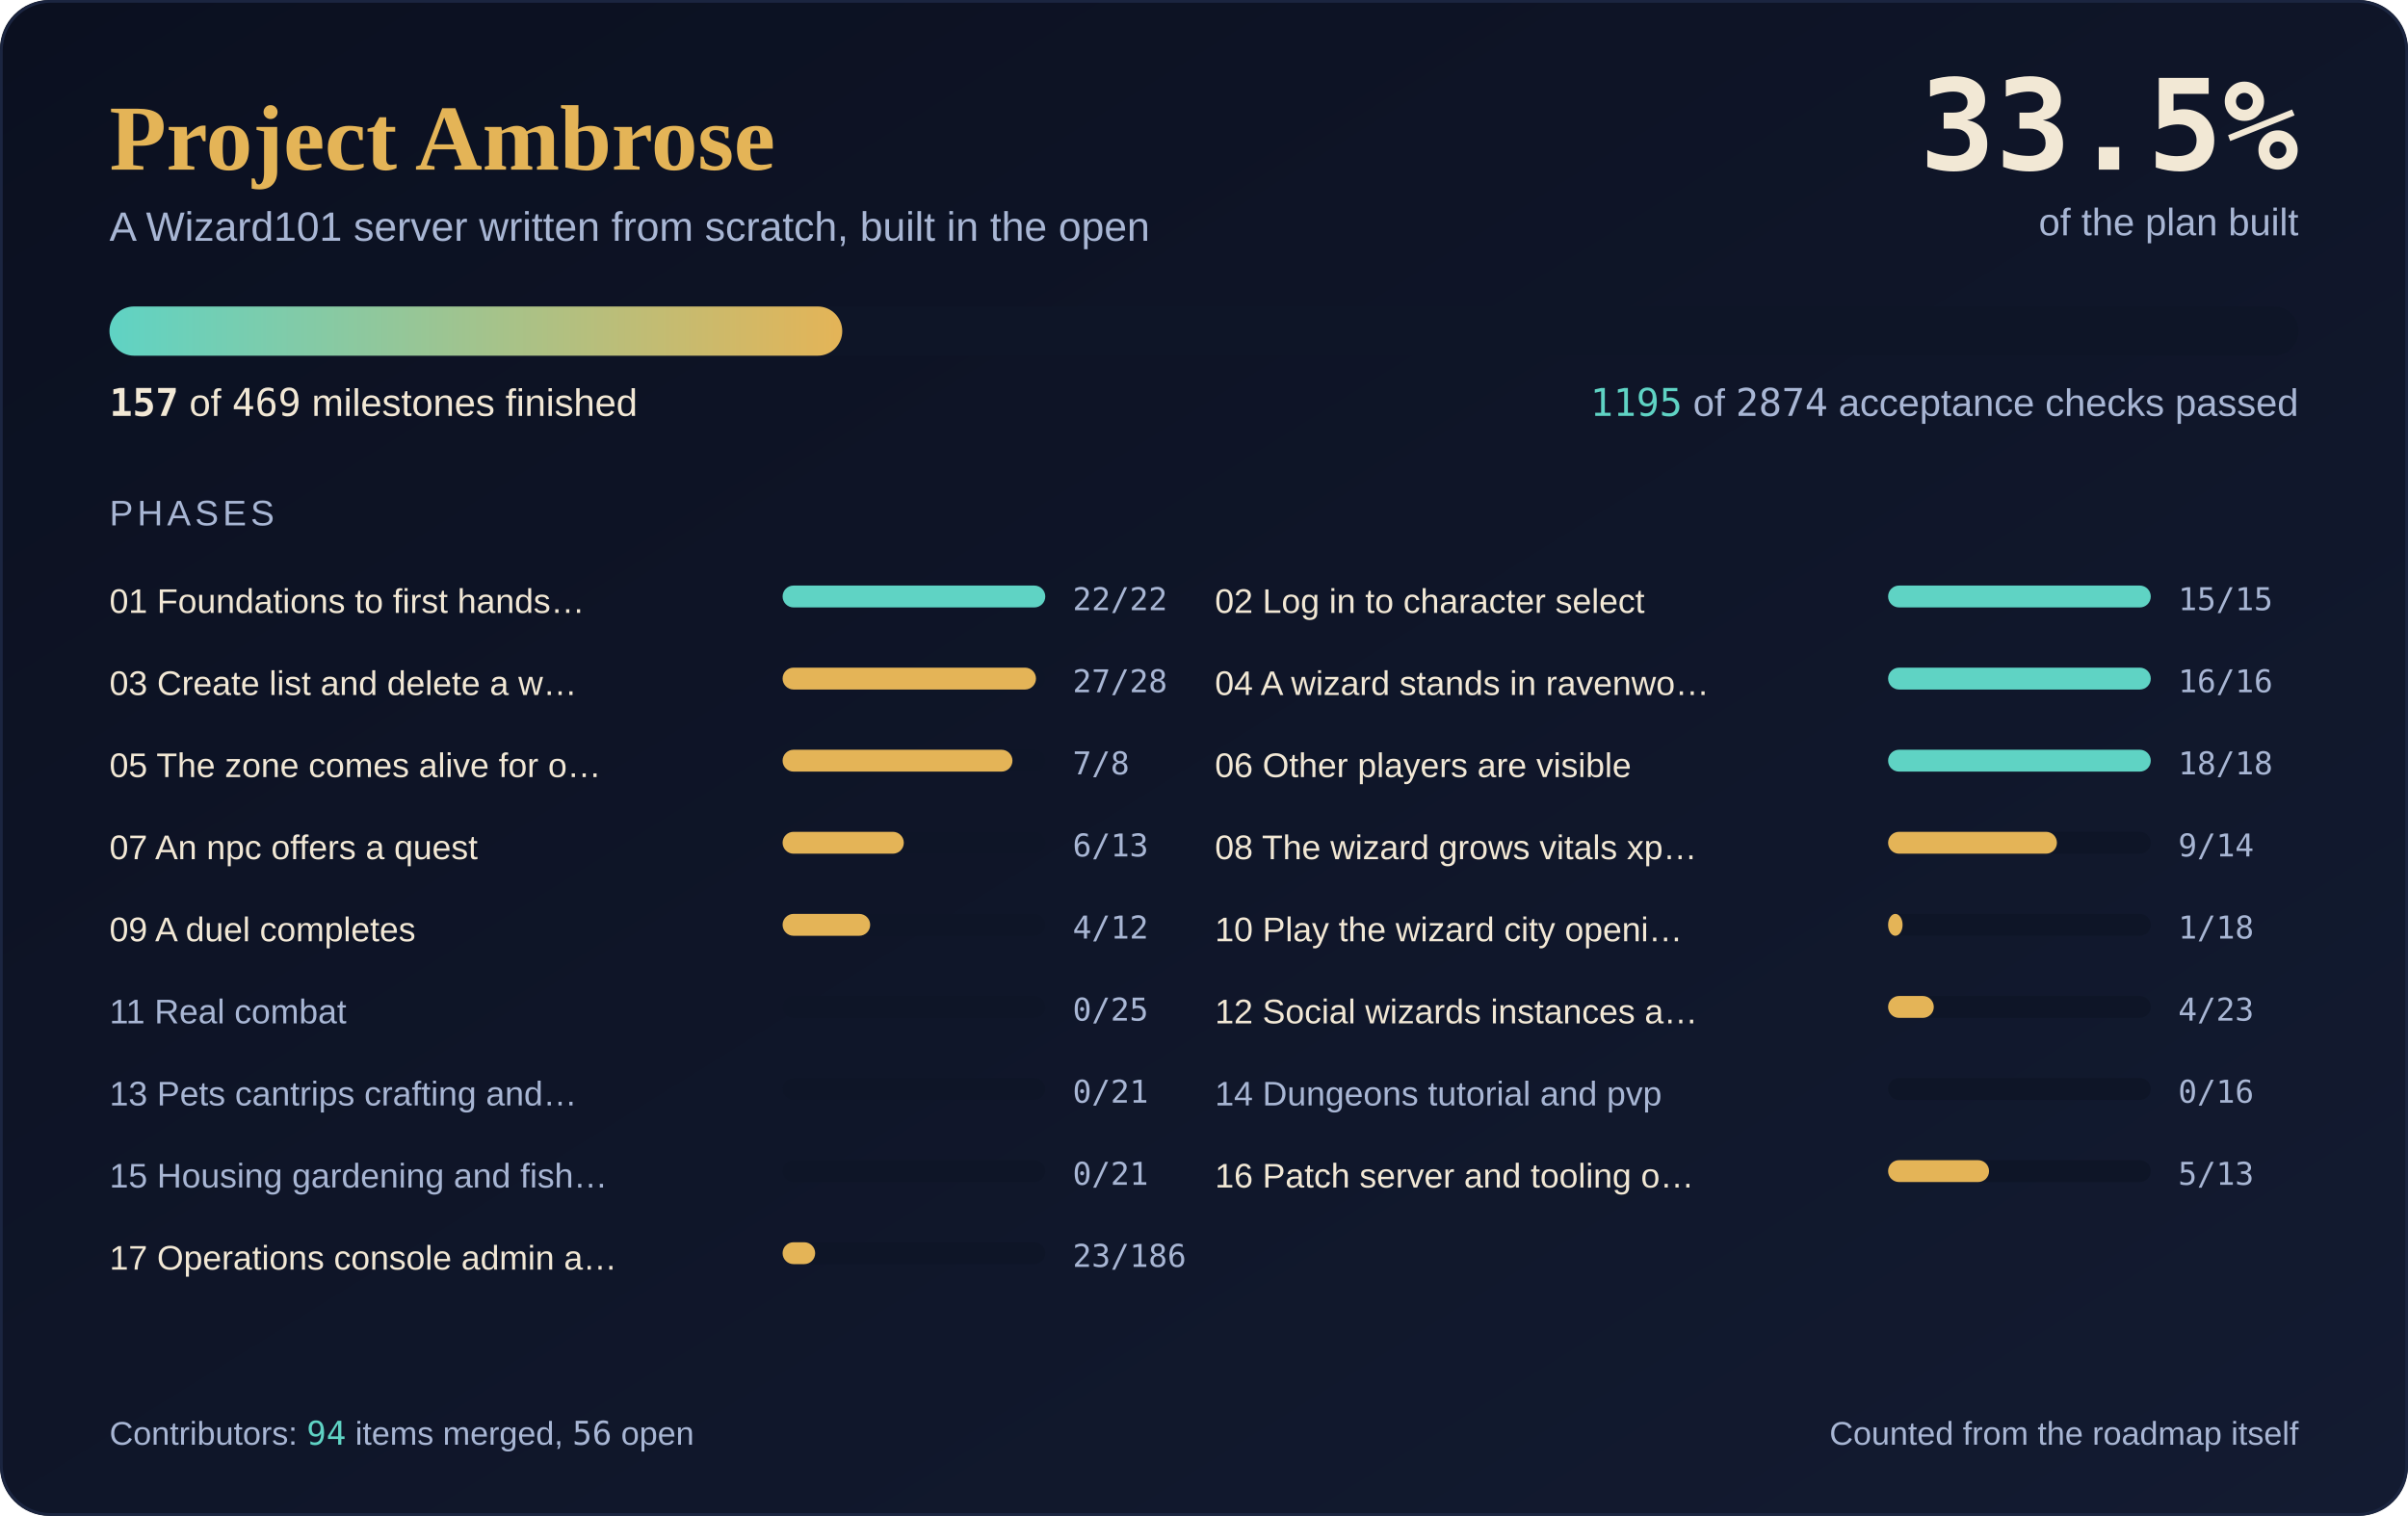
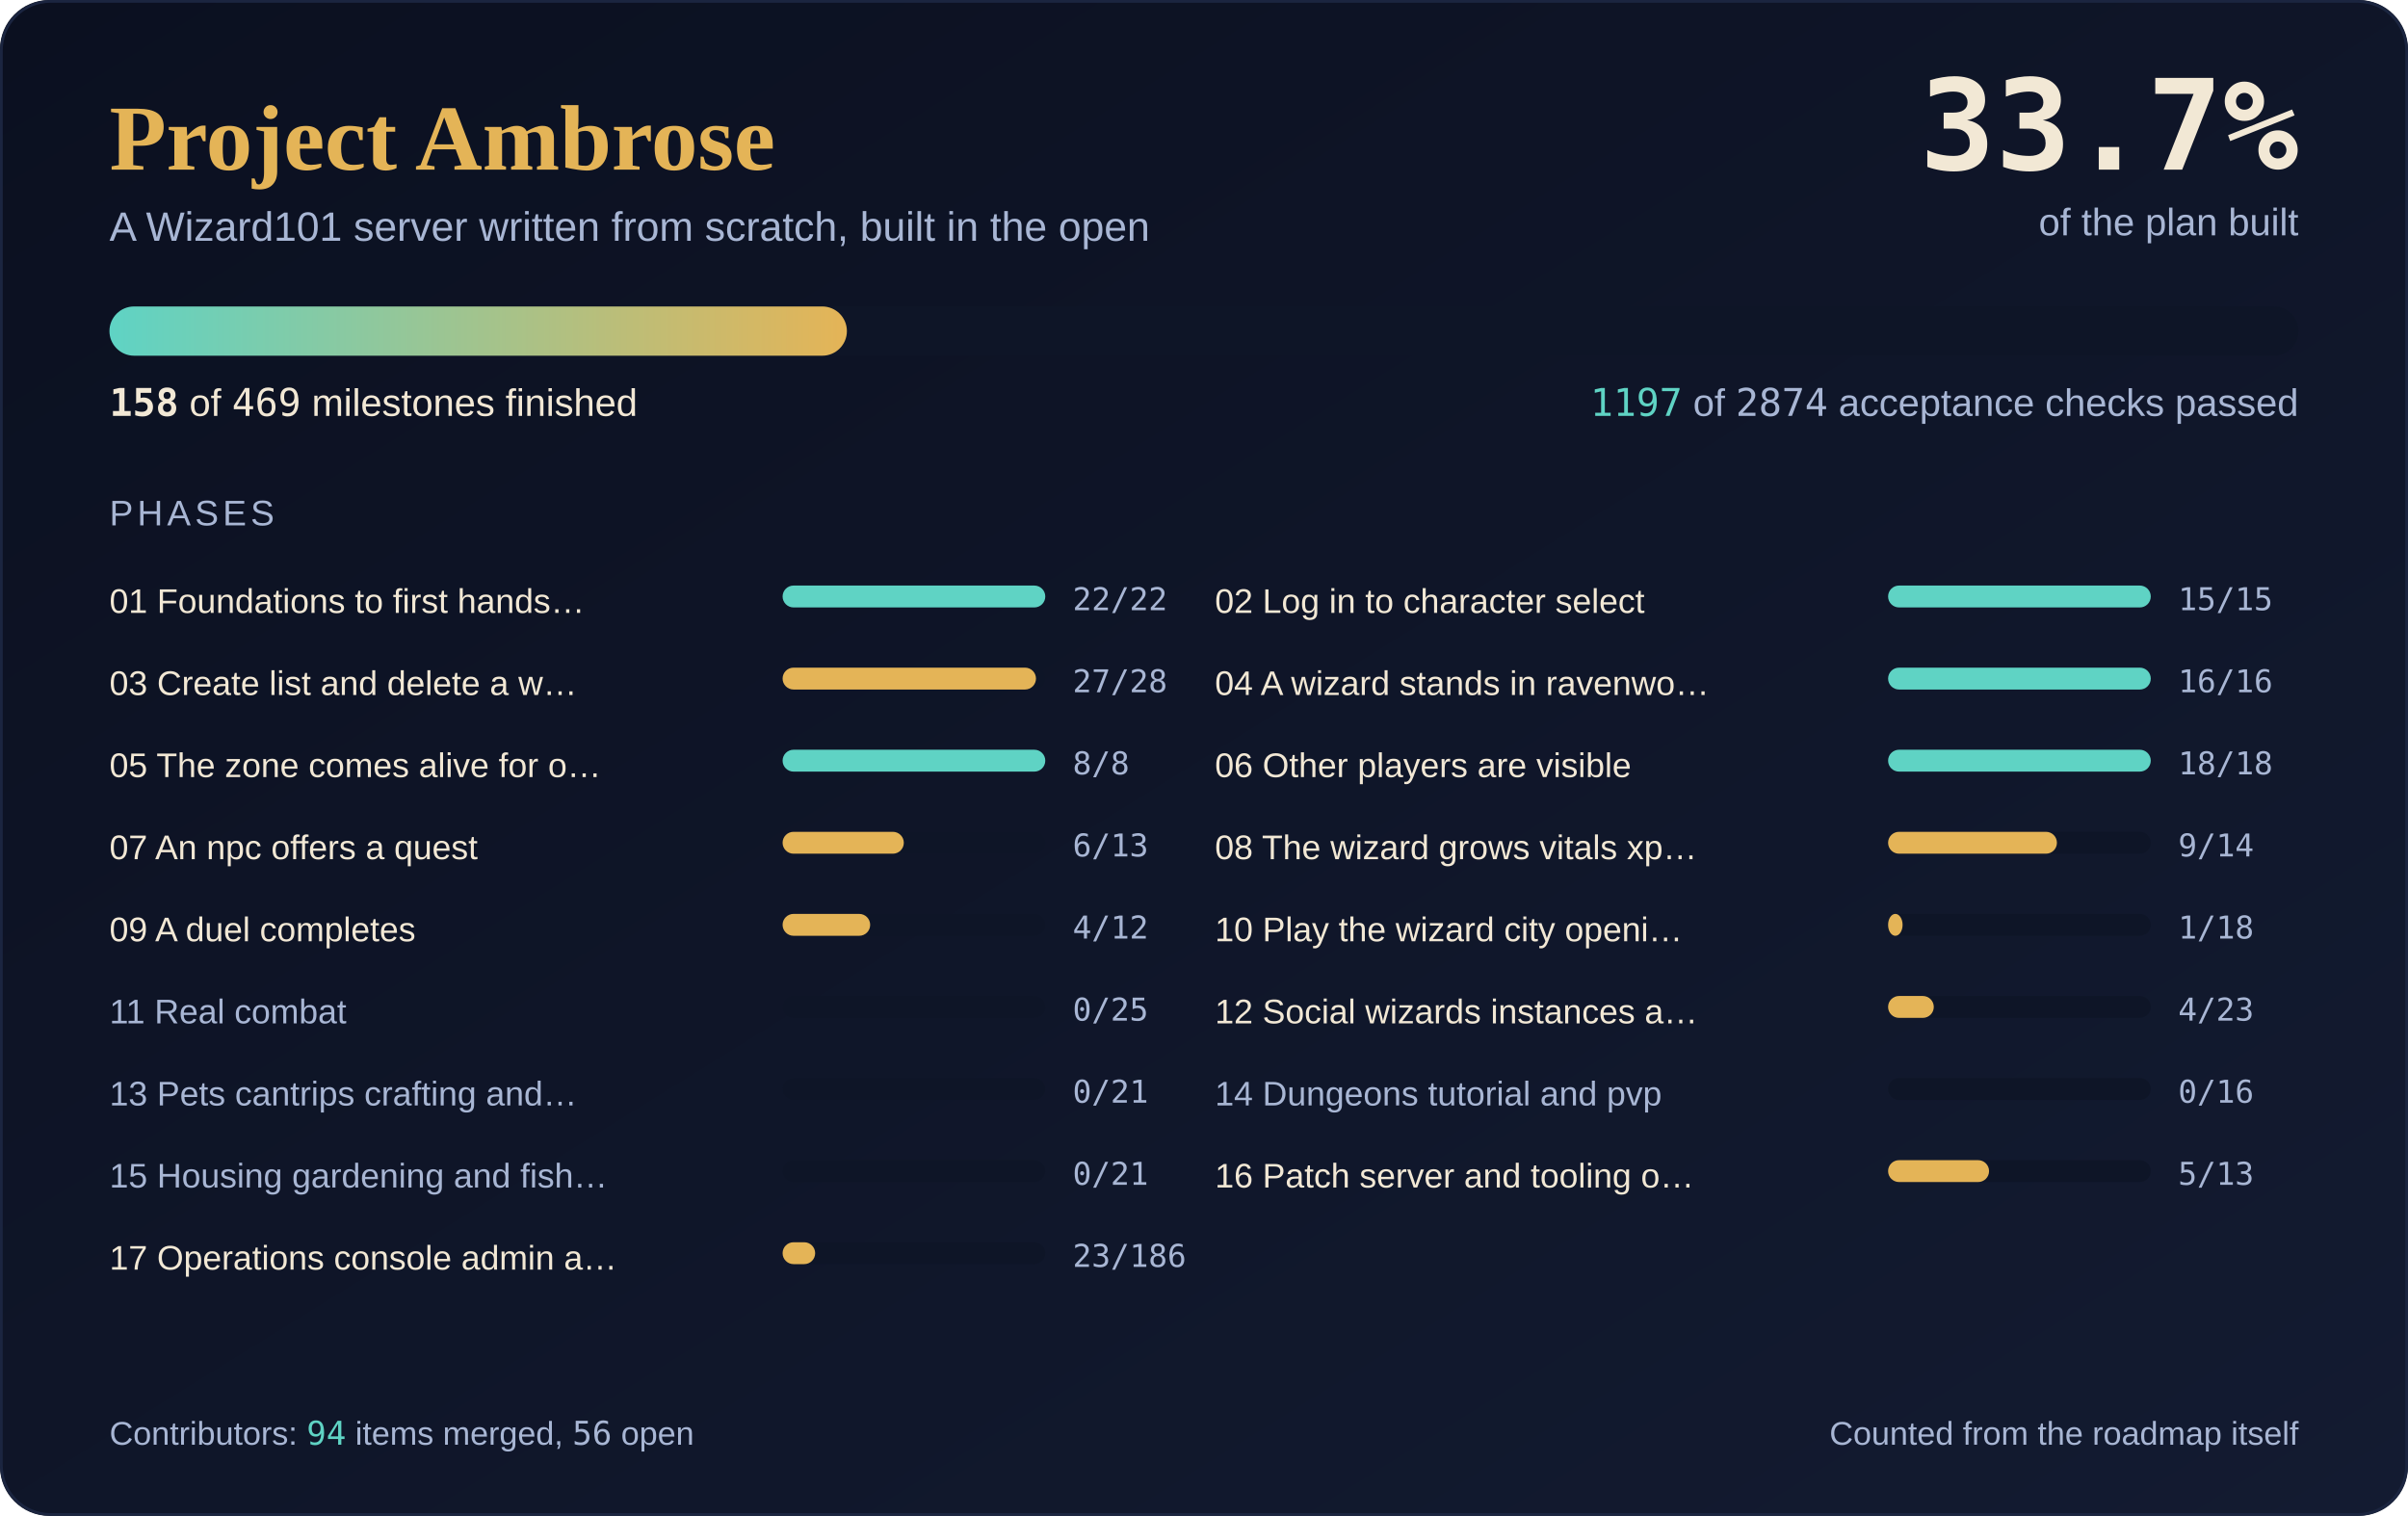
- <svg xmlns="http://www.w3.org/2000/svg" width="880" height="554" viewBox="0 0 880 554" role="img" aria-label="Project Ambrose progress: 157 of 469 milestones complete, 33.5 percent">
+ <svg xmlns="http://www.w3.org/2000/svg" width="880" height="554" viewBox="0 0 880 554" role="img" aria-label="Project Ambrose progress: 158 of 469 milestones complete, 33.7 percent">
  <defs>
    <linearGradient id="sky" x1="0" y1="0" x2="1" y2="1">
      <stop offset="0" stop-color="#0B1020" />
      <stop offset="1" stop-color="#131B31" />
    </linearGradient>
    <linearGradient id="fill" x1="0" y1="0" x2="1" y2="0">
      <stop offset="0" stop-color="#5FD3C4" />
      <stop offset="1" stop-color="#E4B457" />
    </linearGradient>
  </defs>
  <rect width="880" height="554" rx="18" fill="url(#sky)" />
  <rect x="0.5" y="0.5" width="879" height="553" rx="18" fill="none" stroke="#1B2540" />
  <text x="40" y="62" font-family="'Cormorant Garamond', Georgia, 'Times New Roman', serif" font-size="34" font-weight="600" fill="#E4B457">Project Ambrose</text>
  <text x="40" y="88" font-family="Karla, 'Segoe UI', 'Helvetica Neue', Arial, sans-serif" font-size="15" fill="#A8B6D4">A Wizard101 server written from scratch, built in the open</text>
-   <text x="840" y="62" text-anchor="end" font-family="'JetBrains Mono', Consolas, 'DejaVu Sans Mono', monospace" font-size="46" font-weight="700" fill="#F2E8D5">33.5%</text>
+   <text x="840" y="62" text-anchor="end" font-family="'JetBrains Mono', Consolas, 'DejaVu Sans Mono', monospace" font-size="46" font-weight="700" fill="#F2E8D5">33.7%</text>
  <text x="840" y="86" text-anchor="end" font-family="Karla, 'Segoe UI', 'Helvetica Neue', Arial, sans-serif" font-size="14" fill="#A8B6D4">of the plan built</text>
  <rect x="40" y="112" width="800" height="18" rx="9.0" fill="#0E1527" />
-   <rect x="40" y="112" width="267.8" height="18" rx="9.0" fill="url(#fill)" />
+   <rect x="40" y="112" width="269.5" height="18" rx="9.0" fill="url(#fill)" />
  <text x="40" y="152" font-family="Karla, 'Segoe UI', 'Helvetica Neue', Arial, sans-serif" font-size="14" fill="#F2E8D5">
-     <tspan font-family="'JetBrains Mono', Consolas, 'DejaVu Sans Mono', monospace" font-weight="700">157</tspan> of <tspan font-family="'JetBrains Mono', Consolas, 'DejaVu Sans Mono', monospace">469</tspan> milestones finished</text>
+     <tspan font-family="'JetBrains Mono', Consolas, 'DejaVu Sans Mono', monospace" font-weight="700">158</tspan> of <tspan font-family="'JetBrains Mono', Consolas, 'DejaVu Sans Mono', monospace">469</tspan> milestones finished</text>
  <text x="840" y="152" text-anchor="end" font-family="Karla, 'Segoe UI', 'Helvetica Neue', Arial, sans-serif" font-size="14" fill="#A8B6D4">
-     <tspan font-family="'JetBrains Mono', Consolas, 'DejaVu Sans Mono', monospace" fill="#5FD3C4">1195</tspan> of <tspan font-family="'JetBrains Mono', Consolas, 'DejaVu Sans Mono', monospace">2874</tspan> acceptance checks passed</text>
+     <tspan font-family="'JetBrains Mono', Consolas, 'DejaVu Sans Mono', monospace" fill="#5FD3C4">1197</tspan> of <tspan font-family="'JetBrains Mono', Consolas, 'DejaVu Sans Mono', monospace">2874</tspan> acceptance checks passed</text>
  <text x="40" y="192" font-family="Karla, 'Segoe UI', 'Helvetica Neue', Arial, sans-serif" font-size="13" fill="#A8B6D4" letter-spacing="1.5">PHASES</text>
  <text x="40" y="224" font-family="Karla, 'Segoe UI', 'Helvetica Neue', Arial, sans-serif" font-size="12.5" fill="#F2E8D5">01 Foundations to first hands…</text>
  <rect x="286" y="214" width="96" height="8" rx="4.0" fill="#0E1527" />
  <rect x="286" y="214" width="96.0" height="8" rx="4.0" fill="#5FD3C4" />
  <text x="392" y="223" font-family="'JetBrains Mono', Consolas, 'DejaVu Sans Mono', monospace" font-size="11.5" fill="#A8B6D4">22/22</text>
  <text x="444" y="224" font-family="Karla, 'Segoe UI', 'Helvetica Neue', Arial, sans-serif" font-size="12.5" fill="#F2E8D5">02 Log in to character select</text>
  <rect x="690" y="214" width="96" height="8" rx="4.0" fill="#0E1527" />
  <rect x="690" y="214" width="96.0" height="8" rx="4.0" fill="#5FD3C4" />
  <text x="796" y="223" font-family="'JetBrains Mono', Consolas, 'DejaVu Sans Mono', monospace" font-size="11.5" fill="#A8B6D4">15/15</text>
  <text x="40" y="254" font-family="Karla, 'Segoe UI', 'Helvetica Neue', Arial, sans-serif" font-size="12.5" fill="#F2E8D5">03 Create list and delete a w…</text>
  <rect x="286" y="244" width="96" height="8" rx="4.0" fill="#0E1527" />
  <rect x="286" y="244" width="92.6" height="8" rx="4.0" fill="#E4B457" />
  <text x="392" y="253" font-family="'JetBrains Mono', Consolas, 'DejaVu Sans Mono', monospace" font-size="11.5" fill="#A8B6D4">27/28</text>
  <text x="444" y="254" font-family="Karla, 'Segoe UI', 'Helvetica Neue', Arial, sans-serif" font-size="12.5" fill="#F2E8D5">04 A wizard stands in ravenwo…</text>
  <rect x="690" y="244" width="96" height="8" rx="4.0" fill="#0E1527" />
  <rect x="690" y="244" width="96.0" height="8" rx="4.0" fill="#5FD3C4" />
  <text x="796" y="253" font-family="'JetBrains Mono', Consolas, 'DejaVu Sans Mono', monospace" font-size="11.5" fill="#A8B6D4">16/16</text>
  <text x="40" y="284" font-family="Karla, 'Segoe UI', 'Helvetica Neue', Arial, sans-serif" font-size="12.5" fill="#F2E8D5">05 The zone comes alive for o…</text>
  <rect x="286" y="274" width="96" height="8" rx="4.0" fill="#0E1527" />
-   <rect x="286" y="274" width="84.0" height="8" rx="4.0" fill="#E4B457" />
-   <text x="392" y="283" font-family="'JetBrains Mono', Consolas, 'DejaVu Sans Mono', monospace" font-size="11.5" fill="#A8B6D4">7/8</text>
+   <rect x="286" y="274" width="96.0" height="8" rx="4.0" fill="#5FD3C4" />
+   <text x="392" y="283" font-family="'JetBrains Mono', Consolas, 'DejaVu Sans Mono', monospace" font-size="11.5" fill="#A8B6D4">8/8</text>
  <text x="444" y="284" font-family="Karla, 'Segoe UI', 'Helvetica Neue', Arial, sans-serif" font-size="12.5" fill="#F2E8D5">06 Other players are visible</text>
  <rect x="690" y="274" width="96" height="8" rx="4.0" fill="#0E1527" />
  <rect x="690" y="274" width="96.0" height="8" rx="4.0" fill="#5FD3C4" />
  <text x="796" y="283" font-family="'JetBrains Mono', Consolas, 'DejaVu Sans Mono', monospace" font-size="11.5" fill="#A8B6D4">18/18</text>
  <text x="40" y="314" font-family="Karla, 'Segoe UI', 'Helvetica Neue', Arial, sans-serif" font-size="12.5" fill="#F2E8D5">07 An npc offers a quest</text>
  <rect x="286" y="304" width="96" height="8" rx="4.0" fill="#0E1527" />
  <rect x="286" y="304" width="44.3" height="8" rx="4.0" fill="#E4B457" />
  <text x="392" y="313" font-family="'JetBrains Mono', Consolas, 'DejaVu Sans Mono', monospace" font-size="11.5" fill="#A8B6D4">6/13</text>
  <text x="444" y="314" font-family="Karla, 'Segoe UI', 'Helvetica Neue', Arial, sans-serif" font-size="12.5" fill="#F2E8D5">08 The wizard grows vitals xp…</text>
  <rect x="690" y="304" width="96" height="8" rx="4.0" fill="#0E1527" />
  <rect x="690" y="304" width="61.7" height="8" rx="4.0" fill="#E4B457" />
  <text x="796" y="313" font-family="'JetBrains Mono', Consolas, 'DejaVu Sans Mono', monospace" font-size="11.5" fill="#A8B6D4">9/14</text>
  <text x="40" y="344" font-family="Karla, 'Segoe UI', 'Helvetica Neue', Arial, sans-serif" font-size="12.5" fill="#F2E8D5">09 A duel completes</text>
  <rect x="286" y="334" width="96" height="8" rx="4.0" fill="#0E1527" />
  <rect x="286" y="334" width="32.0" height="8" rx="4.0" fill="#E4B457" />
  <text x="392" y="343" font-family="'JetBrains Mono', Consolas, 'DejaVu Sans Mono', monospace" font-size="11.5" fill="#A8B6D4">4/12</text>
  <text x="444" y="344" font-family="Karla, 'Segoe UI', 'Helvetica Neue', Arial, sans-serif" font-size="12.5" fill="#F2E8D5">10 Play the wizard city openi…</text>
  <rect x="690" y="334" width="96" height="8" rx="4.0" fill="#0E1527" />
  <rect x="690" y="334" width="5.3" height="8" rx="4.0" fill="#E4B457" />
  <text x="796" y="343" font-family="'JetBrains Mono', Consolas, 'DejaVu Sans Mono', monospace" font-size="11.5" fill="#A8B6D4">1/18</text>
  <text x="40" y="374" font-family="Karla, 'Segoe UI', 'Helvetica Neue', Arial, sans-serif" font-size="12.5" fill="#A8B6D4">11 Real combat</text>
  <rect x="286" y="364" width="96" height="8" rx="4.0" fill="#0E1527" />
  <text x="392" y="373" font-family="'JetBrains Mono', Consolas, 'DejaVu Sans Mono', monospace" font-size="11.5" fill="#A8B6D4">0/25</text>
  <text x="444" y="374" font-family="Karla, 'Segoe UI', 'Helvetica Neue', Arial, sans-serif" font-size="12.5" fill="#F2E8D5">12 Social wizards instances a…</text>
  <rect x="690" y="364" width="96" height="8" rx="4.0" fill="#0E1527" />
  <rect x="690" y="364" width="16.7" height="8" rx="4.0" fill="#E4B457" />
  <text x="796" y="373" font-family="'JetBrains Mono', Consolas, 'DejaVu Sans Mono', monospace" font-size="11.5" fill="#A8B6D4">4/23</text>
  <text x="40" y="404" font-family="Karla, 'Segoe UI', 'Helvetica Neue', Arial, sans-serif" font-size="12.5" fill="#A8B6D4">13 Pets cantrips crafting and…</text>
  <rect x="286" y="394" width="96" height="8" rx="4.0" fill="#0E1527" />
  <text x="392" y="403" font-family="'JetBrains Mono', Consolas, 'DejaVu Sans Mono', monospace" font-size="11.5" fill="#A8B6D4">0/21</text>
  <text x="444" y="404" font-family="Karla, 'Segoe UI', 'Helvetica Neue', Arial, sans-serif" font-size="12.5" fill="#A8B6D4">14 Dungeons tutorial and pvp</text>
  <rect x="690" y="394" width="96" height="8" rx="4.0" fill="#0E1527" />
  <text x="796" y="403" font-family="'JetBrains Mono', Consolas, 'DejaVu Sans Mono', monospace" font-size="11.5" fill="#A8B6D4">0/16</text>
  <text x="40" y="434" font-family="Karla, 'Segoe UI', 'Helvetica Neue', Arial, sans-serif" font-size="12.5" fill="#A8B6D4">15 Housing gardening and fish…</text>
  <rect x="286" y="424" width="96" height="8" rx="4.0" fill="#0E1527" />
  <text x="392" y="433" font-family="'JetBrains Mono', Consolas, 'DejaVu Sans Mono', monospace" font-size="11.5" fill="#A8B6D4">0/21</text>
  <text x="444" y="434" font-family="Karla, 'Segoe UI', 'Helvetica Neue', Arial, sans-serif" font-size="12.5" fill="#F2E8D5">16 Patch server and tooling o…</text>
  <rect x="690" y="424" width="96" height="8" rx="4.0" fill="#0E1527" />
  <rect x="690" y="424" width="36.9" height="8" rx="4.0" fill="#E4B457" />
  <text x="796" y="433" font-family="'JetBrains Mono', Consolas, 'DejaVu Sans Mono', monospace" font-size="11.5" fill="#A8B6D4">5/13</text>
  <text x="40" y="464" font-family="Karla, 'Segoe UI', 'Helvetica Neue', Arial, sans-serif" font-size="12.5" fill="#F2E8D5">17 Operations console admin a…</text>
  <rect x="286" y="454" width="96" height="8" rx="4.0" fill="#0E1527" />
  <rect x="286" y="454" width="11.9" height="8" rx="4.0" fill="#E4B457" />
  <text x="392" y="463" font-family="'JetBrains Mono', Consolas, 'DejaVu Sans Mono', monospace" font-size="11.5" fill="#A8B6D4">23/186</text>
  <text x="40" y="528" font-family="Karla, 'Segoe UI', 'Helvetica Neue', Arial, sans-serif" font-size="12" fill="#A8B6D4">Contributors: <tspan font-family="'JetBrains Mono', Consolas, 'DejaVu Sans Mono', monospace" fill="#5FD3C4">94</tspan> items merged, <tspan font-family="'JetBrains Mono', Consolas, 'DejaVu Sans Mono', monospace">56</tspan> open</text>
  <text x="840" y="528" text-anchor="end" font-family="Karla, 'Segoe UI', 'Helvetica Neue', Arial, sans-serif" font-size="12" fill="#A8B6D4">Counted from the roadmap itself</text>
</svg>
